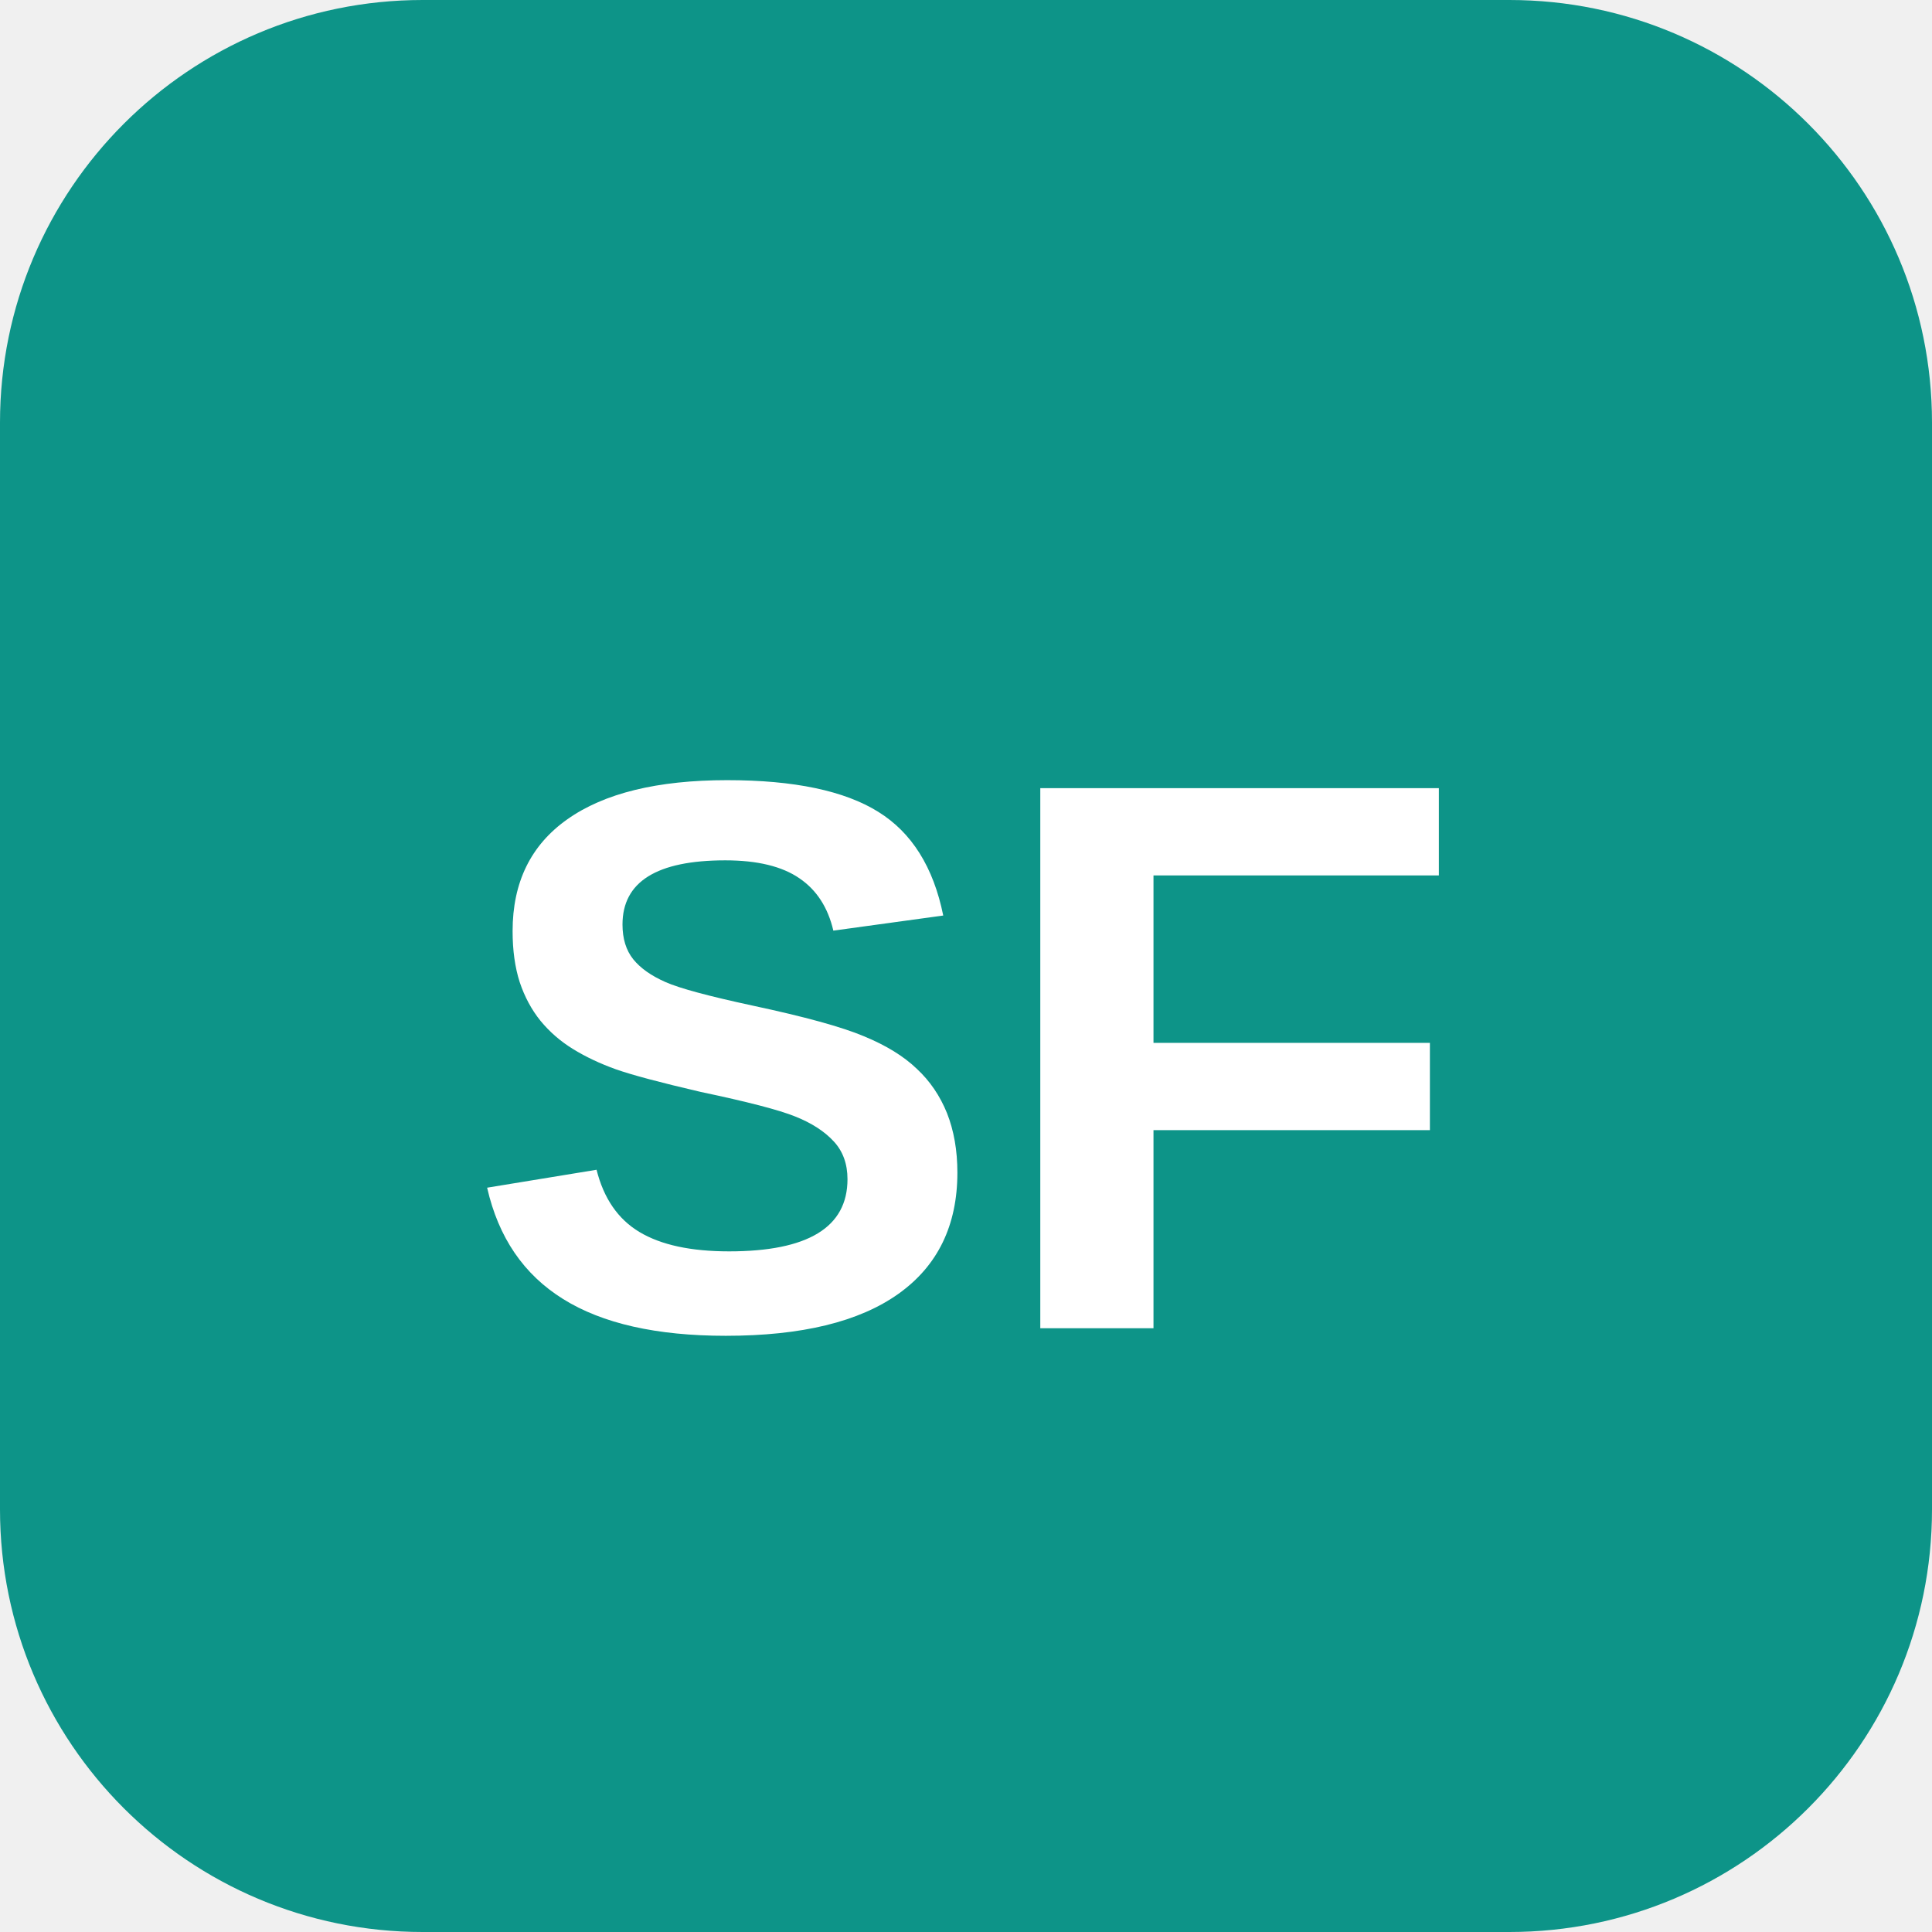
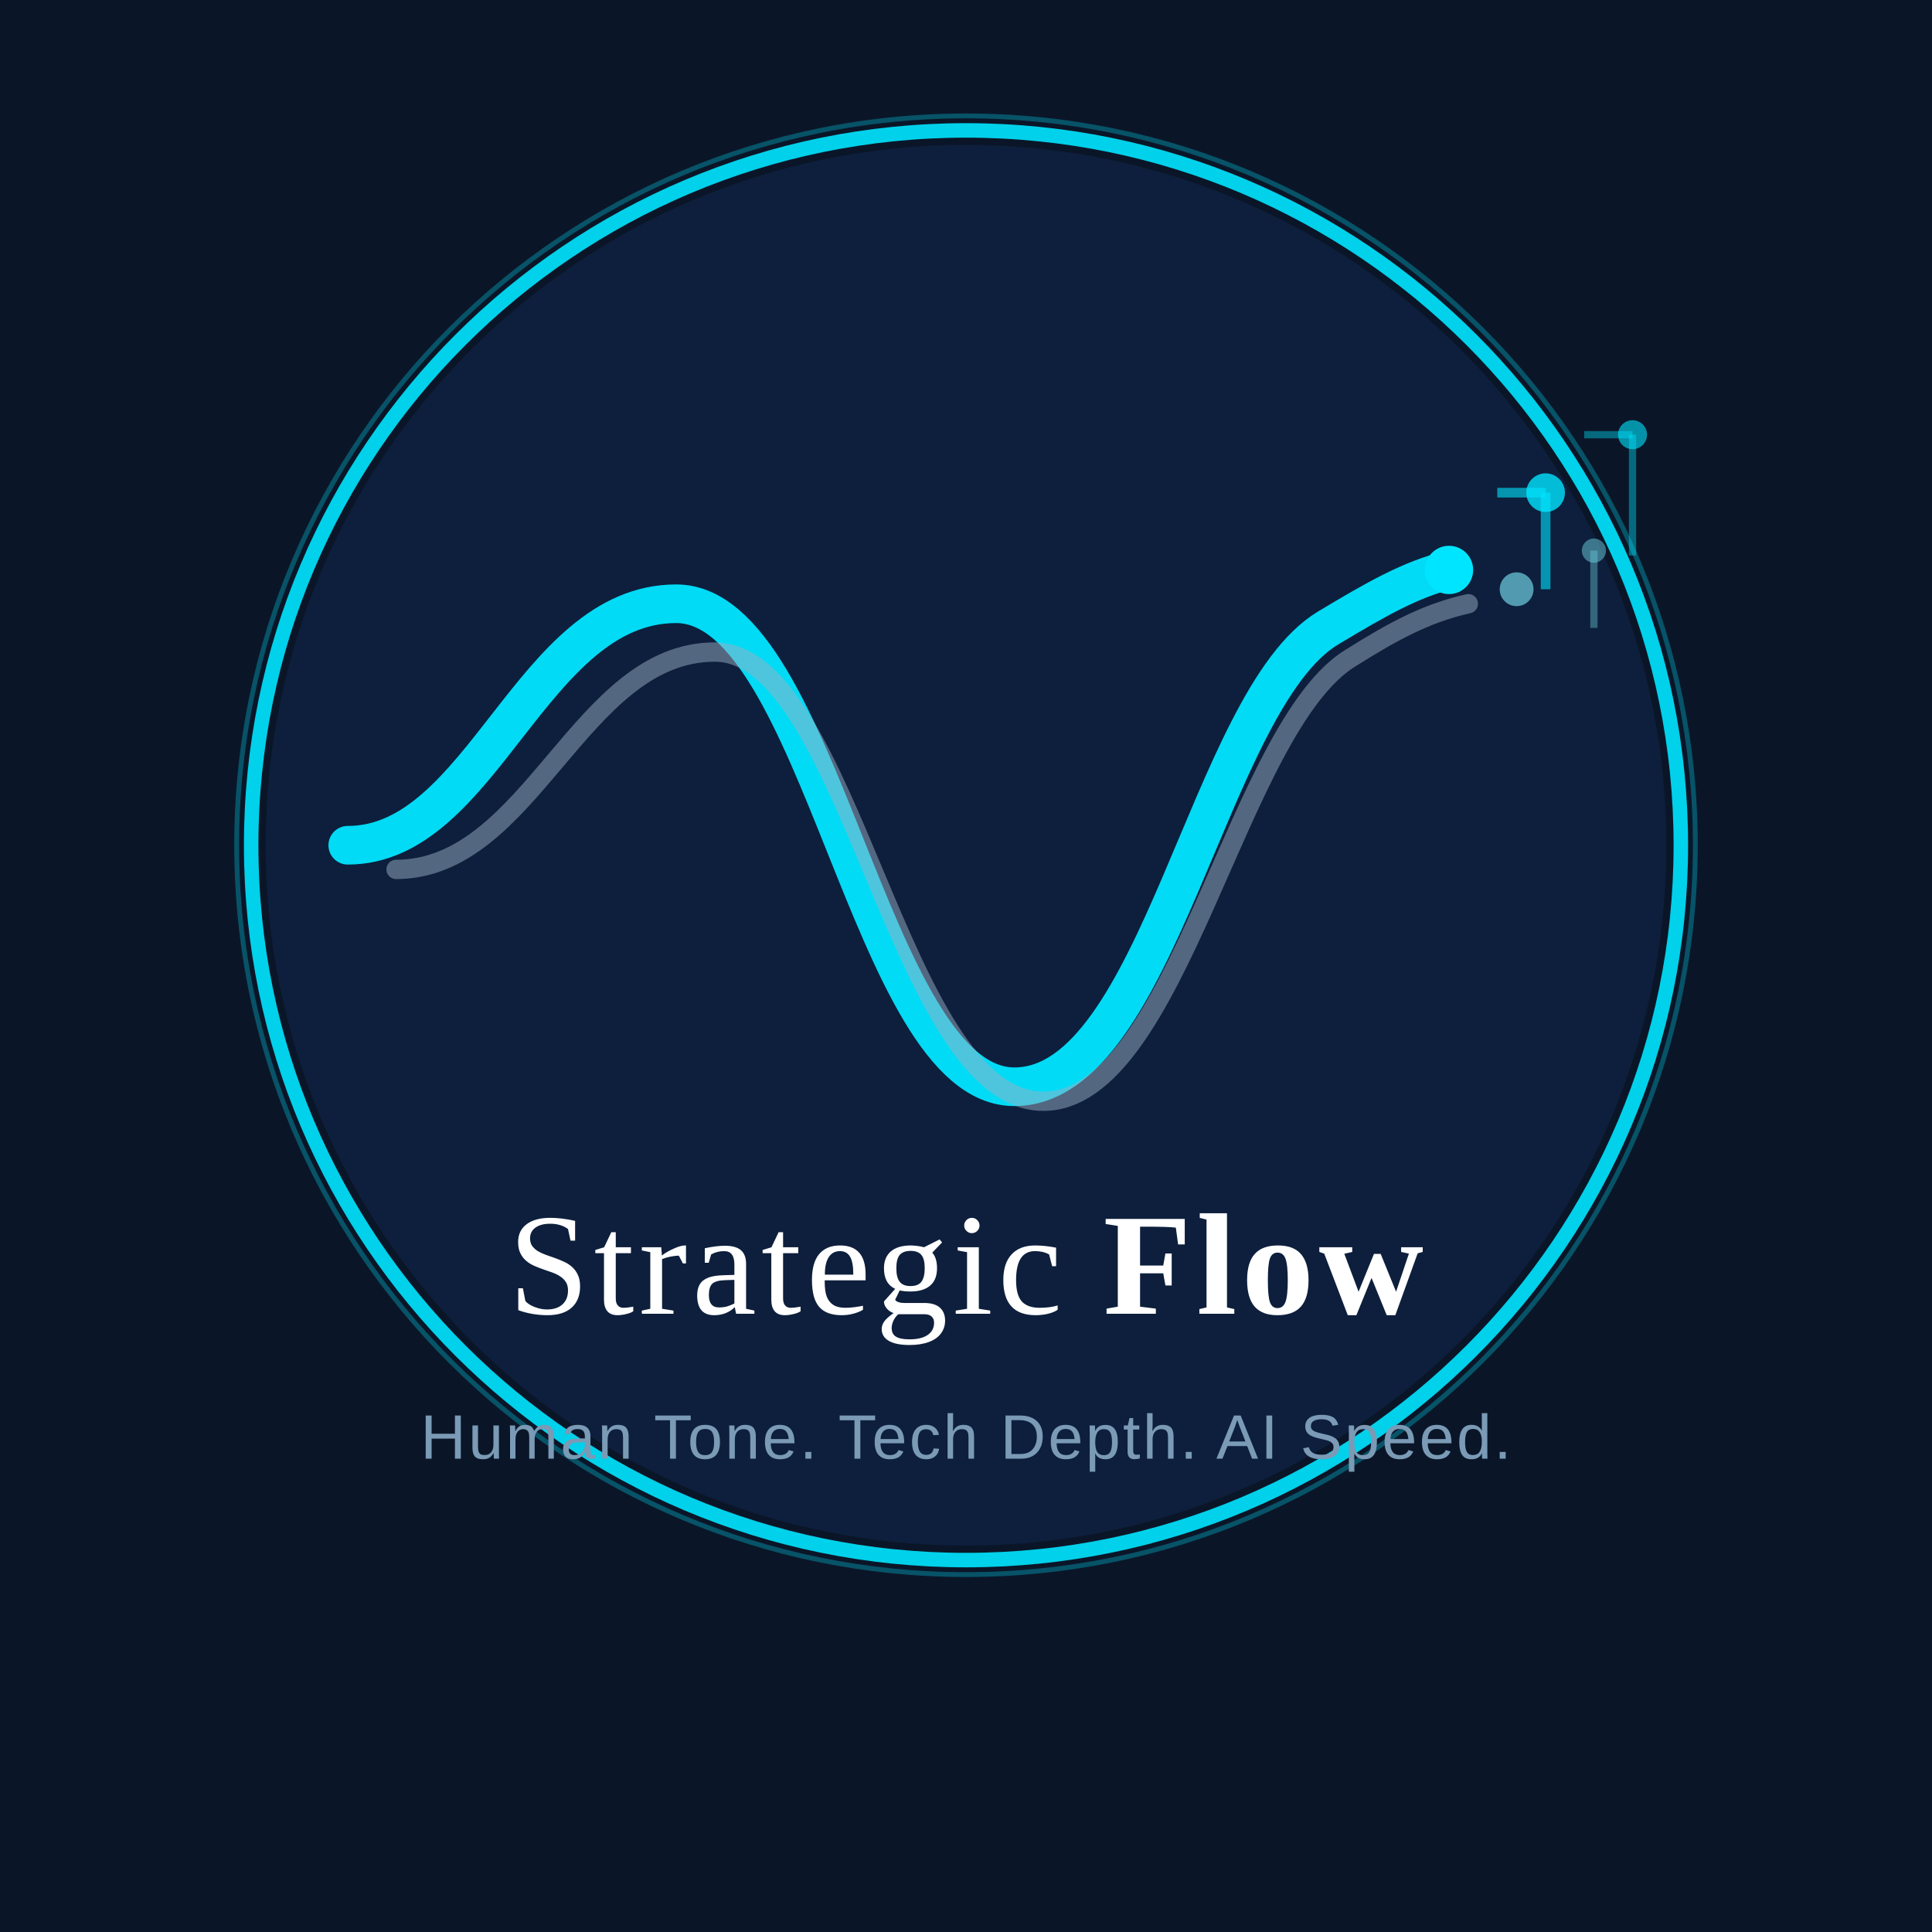
- <svg xmlns="http://www.w3.org/2000/svg" viewBox="0 0 64 64">
-   <rect width="64" height="64" rx="14" fill="#0D9488" />
-   <text x="32" y="44" font-family="monospace,Arial" font-size="26" font-weight="900" fill="#ffffff" text-anchor="middle">SF</text>
+ <svg xmlns="http://www.w3.org/2000/svg" viewBox="0 0 400 400" width="400" height="400">
+   <rect width="400" height="400" fill="#0a1628" />
+   <circle cx="200" cy="175" r="148" fill="none" stroke="#00e5ff" stroke-width="3" opacity="0.9" />
+   <circle cx="200" cy="175" r="151" fill="none" stroke="#00e5ff" stroke-width="1" opacity="0.3" />
+   <circle cx="200" cy="175" r="145" fill="#0d1f3c" />
+   <path d="M72 175 C100 175 110 125 140 125 C170 125 180 225 210 225 C240 225 250 145 275 130 C285 124 292 120 300 118" fill="none" stroke="#00e5ff" stroke-width="8" stroke-linecap="round" opacity="0.95" />
+   <path d="M82 180 C110 180 120 135 148 135 C176 135 186 228 216 228 C244 228 256 150 280 136 C288 131 295 127 304 125" fill="none" stroke="#9bb0c4" stroke-width="4" stroke-linecap="round" opacity="0.5" />
+   <circle cx="300" cy="118" r="5" fill="#00e5ff" />
+   <circle cx="320" cy="102" r="4" fill="#00e5ff" opacity="0.8" />
+   <circle cx="338" cy="90" r="3" fill="#00e5ff" opacity="0.6" />
+   <circle cx="314" cy="122" r="3.5" fill="#6ecfdf" opacity="0.7" />
+   <circle cx="330" cy="114" r="2.5" fill="#6ecfdf" opacity="0.5" />
+   <line x1="320" y1="102" x2="320" y2="122" stroke="#00e5ff" stroke-width="2" opacity="0.6" />
+   <line x1="338" y1="90" x2="338" y2="115" stroke="#00e5ff" stroke-width="1.5" opacity="0.4" />
+   <line x1="330" y1="114" x2="330" y2="130" stroke="#6ecfdf" stroke-width="1.5" opacity="0.4" />
+   <line x1="310" y1="102" x2="320" y2="102" stroke="#00e5ff" stroke-width="2" opacity="0.6" />
+   <line x1="328" y1="90" x2="338" y2="90" stroke="#00e5ff" stroke-width="1.5" opacity="0.4" />
+   <text x="200" y="272" font-family="Georgia, 'Times New Roman', serif" font-size="30" font-weight="400" fill="#ffffff" text-anchor="middle" letter-spacing="1">Strategic <tspan font-weight="700">Flow</tspan>
+   </text>
+   <text x="200" y="302" font-family="Arial, sans-serif" font-size="13" fill="#7a9ab5" text-anchor="middle" letter-spacing="0.5">Human Tone. Tech Depth. AI Speed.</text>
</svg>
